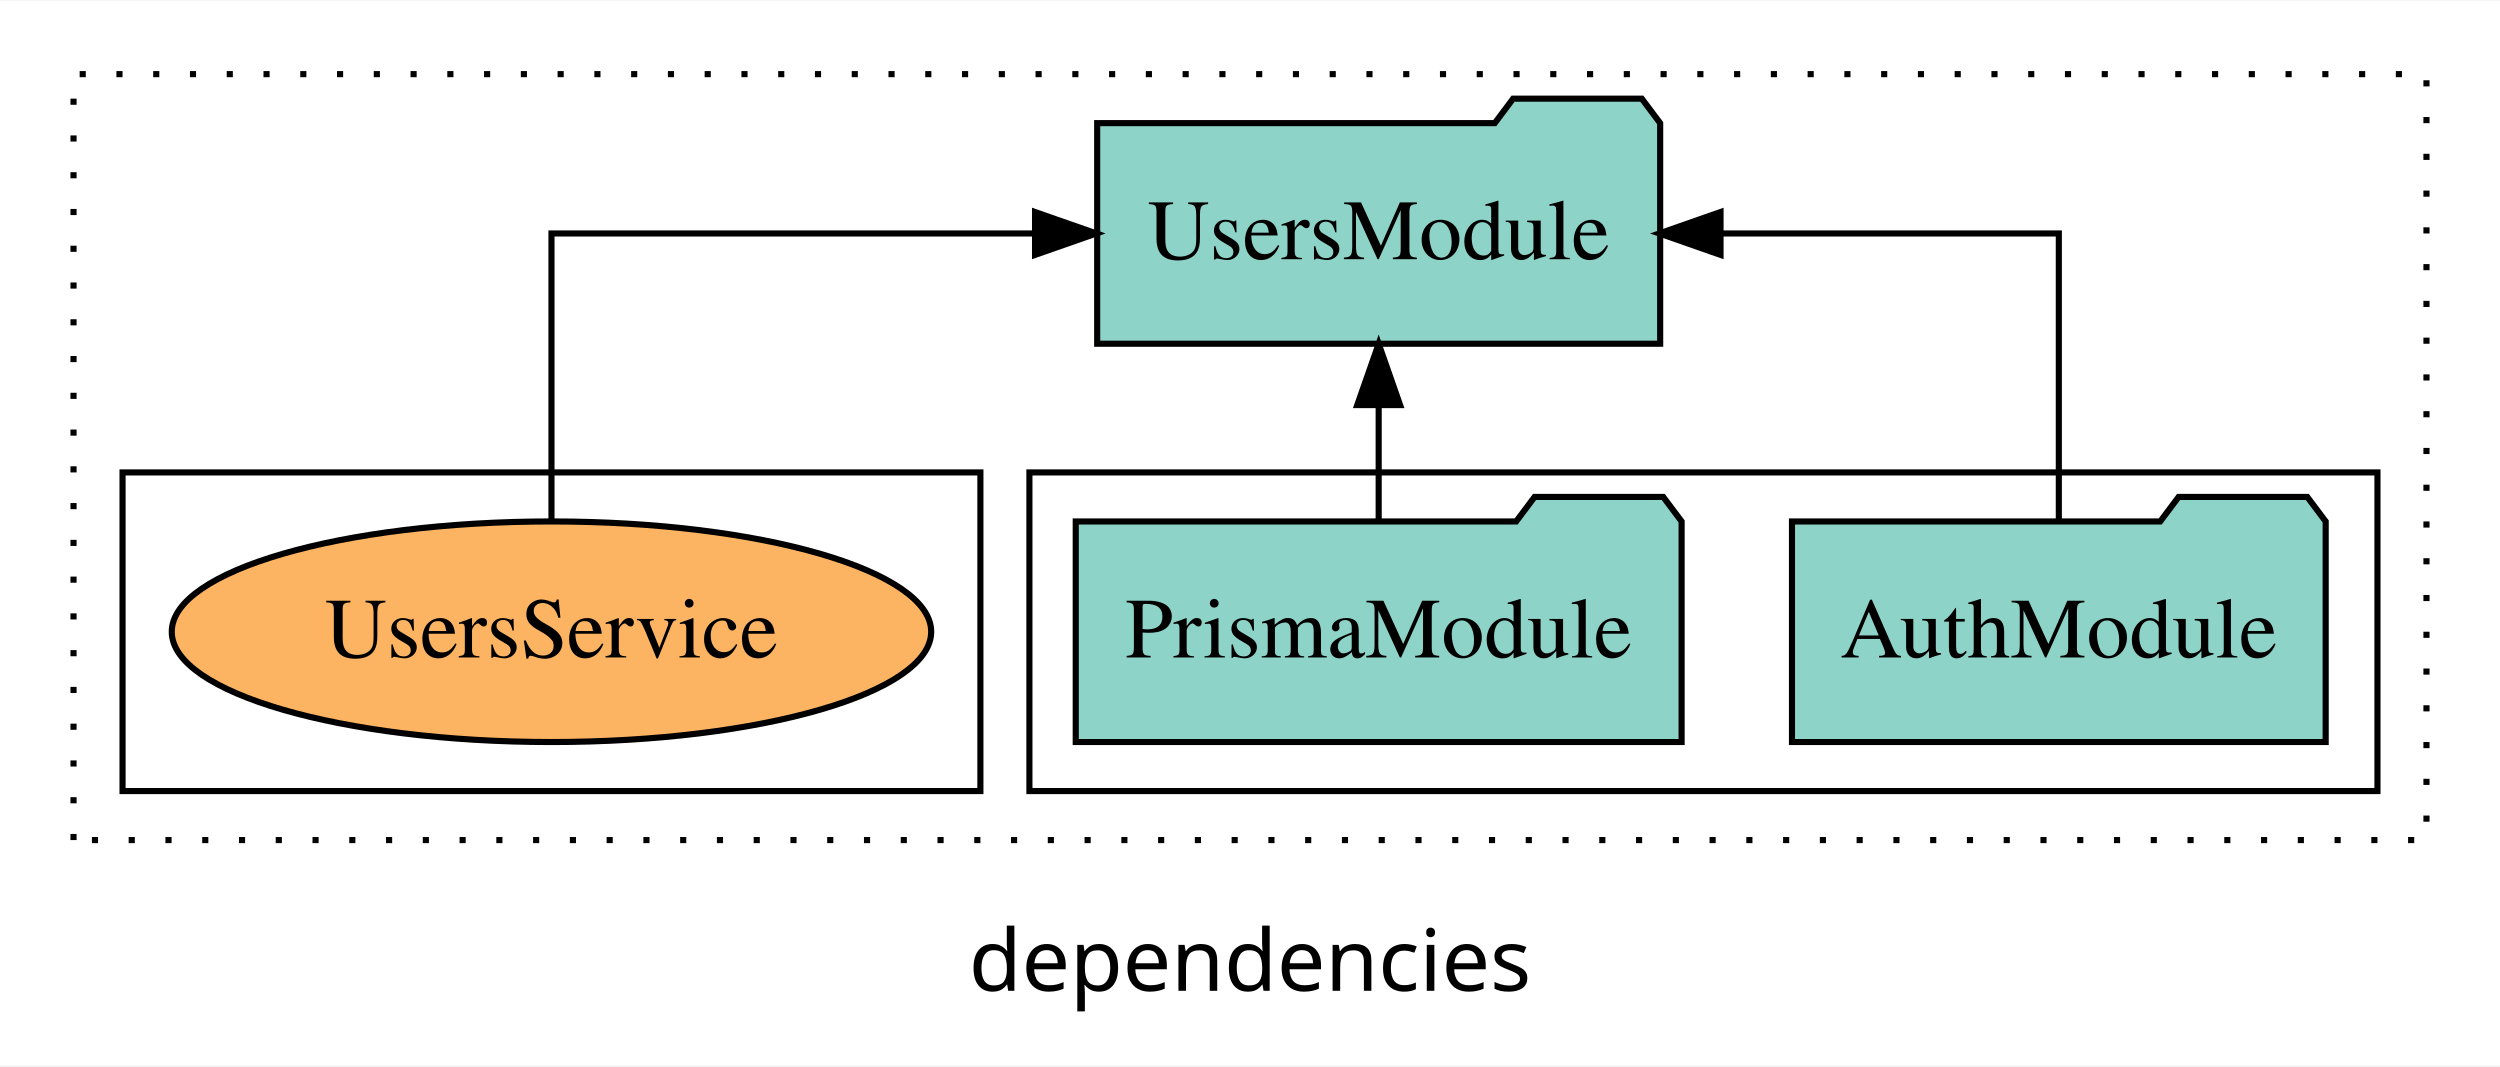
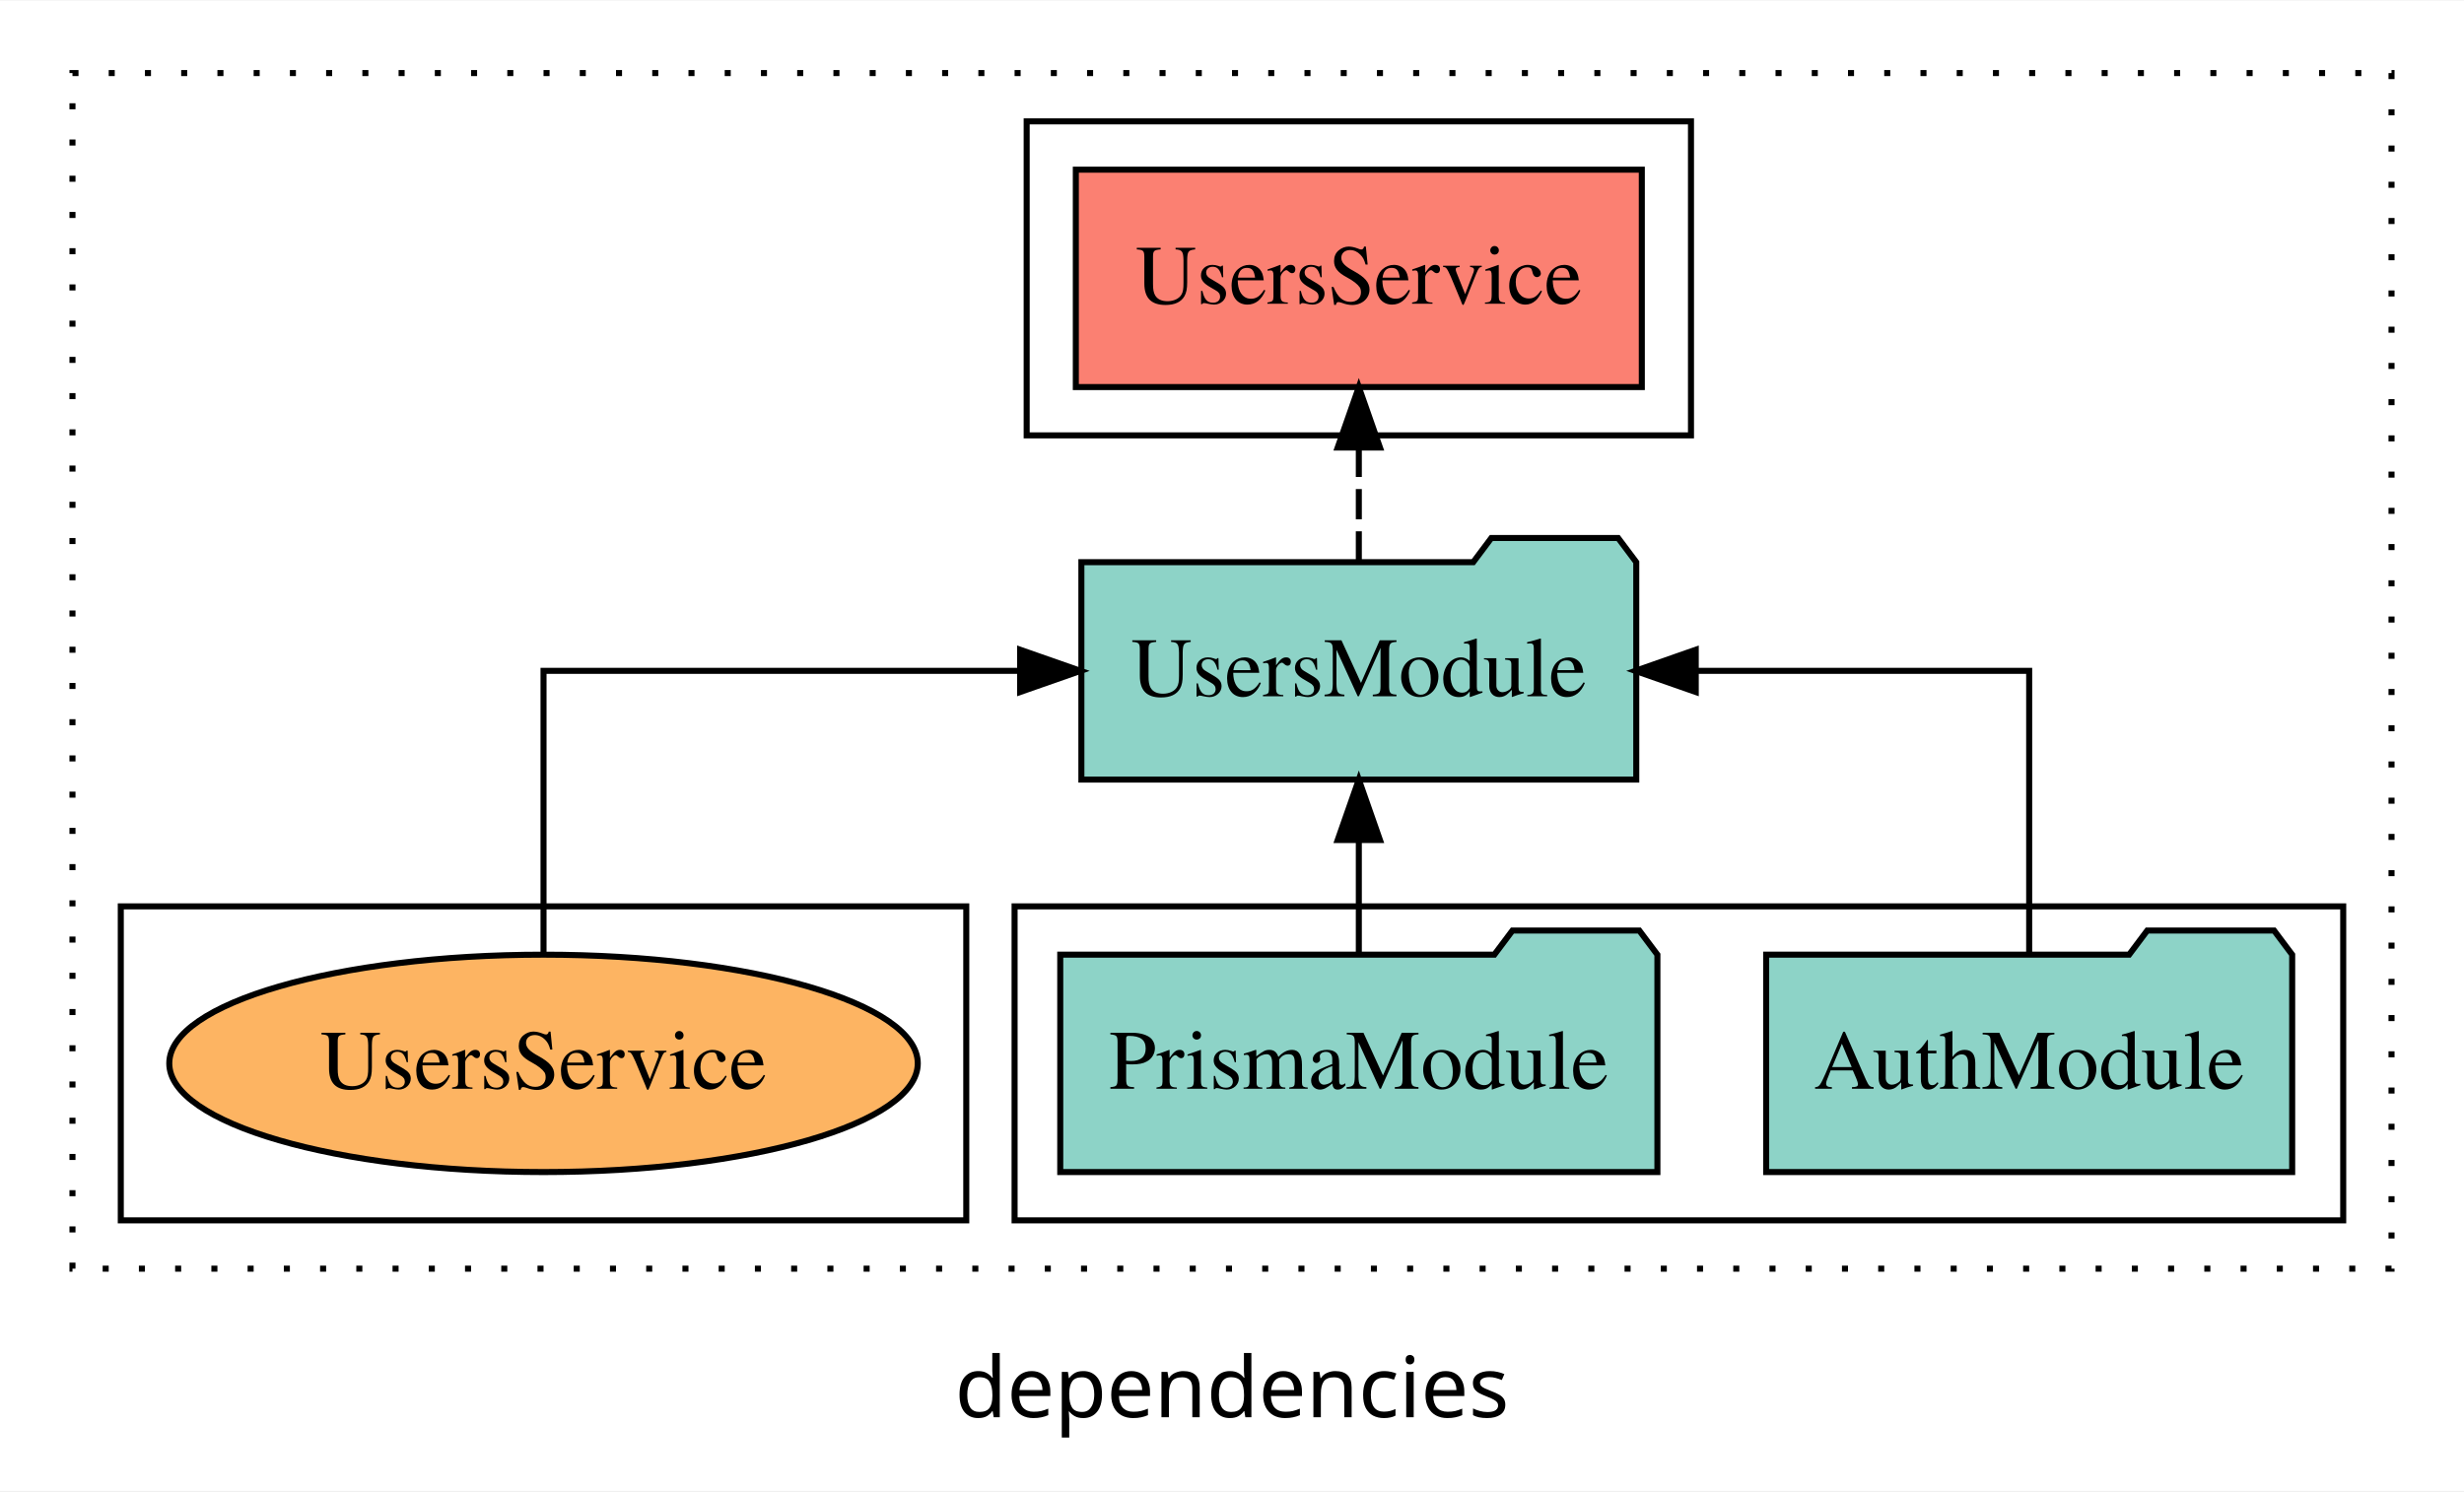
- <svg xmlns="http://www.w3.org/2000/svg" width="408pt" height="174pt" viewBox="0.00 0.00 408.00 173.80">
-   <g id="graph0" class="graph" transform="scale(1 1) rotate(0) translate(4 169.8)">
-     <polygon fill="white" stroke="transparent" points="-4,4 -4,-169.8 404,-169.8 404,4 -4,4" />
+ <svg xmlns="http://www.w3.org/2000/svg" width="408pt" height="247pt" viewBox="0.00 0.00 408.00 246.80">
+   <g id="graph0" class="graph" transform="scale(1 1) rotate(0) translate(4 242.8)">
+     <polygon fill="white" stroke="transparent" points="-4,4 -4,-242.8 404,-242.8 404,4 -4,4" />
    <text text-anchor="middle" x="200" y="-8.2" font-family="sans-serif" font-size="14.00">dependencies</text>
    <g id="clust1" class="cluster">
-       <polygon fill="none" stroke="black" stroke-dasharray="1,5" points="8,-32.8 8,-157.8 392,-157.8 392,-32.8 8,-32.8" />
+       <polygon fill="none" stroke="black" stroke-dasharray="1,5" points="8,-32.8 8,-230.8 392,-230.8 392,-32.8 8,-32.8" />
    </g>
    <g id="clust3" class="cluster">
      <polygon fill="none" stroke="black" points="164,-40.8 164,-92.8 384,-92.8 384,-40.8 164,-40.8" />
+     </g>
+     <g id="clust4" class="cluster">
+       <polygon fill="none" stroke="black" points="166,-170.8 166,-222.8 276,-222.8 276,-170.8 166,-170.8" />
    </g>
    <g id="clust6" class="cluster">
      <polygon fill="none" stroke="black" points="16,-40.8 16,-92.8 156,-92.8 156,-40.8 16,-40.8" />
    </g>
    <g id="node1" class="node">
      <polygon fill="#8dd3c7" stroke="black" points="375.55,-84.8 372.55,-88.8 351.55,-88.8 348.55,-84.8 288.45,-84.8 288.45,-48.8 375.55,-48.8 375.55,-84.8" />
      <text text-anchor="middle" x="332" y="-62.6" font-family="Times,serif" font-size="14.00">AuthModule</text>
    </g>
    <g id="node3" class="node">
      <polygon fill="#8dd3c7" stroke="black" points="266.94,-149.8 263.94,-153.8 242.94,-153.8 239.94,-149.8 175.06,-149.8 175.06,-113.8 266.94,-113.8 266.94,-149.8" />
      <text text-anchor="middle" x="221" y="-127.6" font-family="Times,serif" font-size="14.00">UsersModule</text>
    </g>
    <g id="edge1" class="edge">
      <path fill="none" stroke="black" d="M332,-84.91C332,-104.14 332,-131.8 332,-131.8 332,-131.8 276.79,-131.8 276.79,-131.8" />
      <polygon fill="black" stroke="black" points="276.79,-128.3 266.79,-131.8 276.79,-135.3 276.79,-128.3" />
    </g>
    <g id="node2" class="node">
      <polygon fill="#8dd3c7" stroke="black" points="270.44,-84.8 267.44,-88.8 246.44,-88.8 243.44,-84.8 171.56,-84.8 171.56,-48.8 270.44,-48.8 270.44,-84.8" />
      <text text-anchor="middle" x="221" y="-62.6" font-family="Times,serif" font-size="14.00">PrismaModule</text>
    </g>
    <g id="edge2" class="edge">
      <path fill="none" stroke="black" d="M221,-84.91C221,-84.91 221,-103.79 221,-103.79" />
      <polygon fill="black" stroke="black" points="217.5,-103.79 221,-113.79 224.5,-103.79 217.5,-103.79" />
    </g>
    <g id="node4" class="node">
+       <polygon fill="#fb8072" stroke="black" points="267.86,-214.8 174.14,-214.8 174.14,-178.8 267.86,-178.8 267.86,-214.8" />
+       <text text-anchor="middle" x="221" y="-192.6" font-family="Times,serif" font-size="14.00">UsersService </text>
+     </g>
+     <g id="edge3" class="edge">
+       <path fill="none" stroke="black" stroke-dasharray="5,2" d="M221,-149.91C221,-149.91 221,-168.79 221,-168.79" />
+       <polygon fill="black" stroke="black" points="217.5,-168.79 221,-178.79 224.5,-168.79 217.5,-168.79" />
+     </g>
+     <g id="node5" class="node">
      <ellipse fill="#fdb462" stroke="black" cx="86" cy="-66.8" rx="61.97" ry="18" />
      <text text-anchor="middle" x="86" y="-62.6" font-family="Times,serif" font-size="14.00">UsersService</text>
    </g>
-     <g id="edge3" class="edge">
+     <g id="edge4" class="edge">
      <path fill="none" stroke="black" d="M86,-84.91C86,-104.14 86,-131.8 86,-131.8 86,-131.8 164.92,-131.8 164.92,-131.8" />
      <polygon fill="black" stroke="black" points="164.92,-135.3 174.92,-131.8 164.92,-128.3 164.92,-135.3" />
    </g>
  </g>
</svg>
